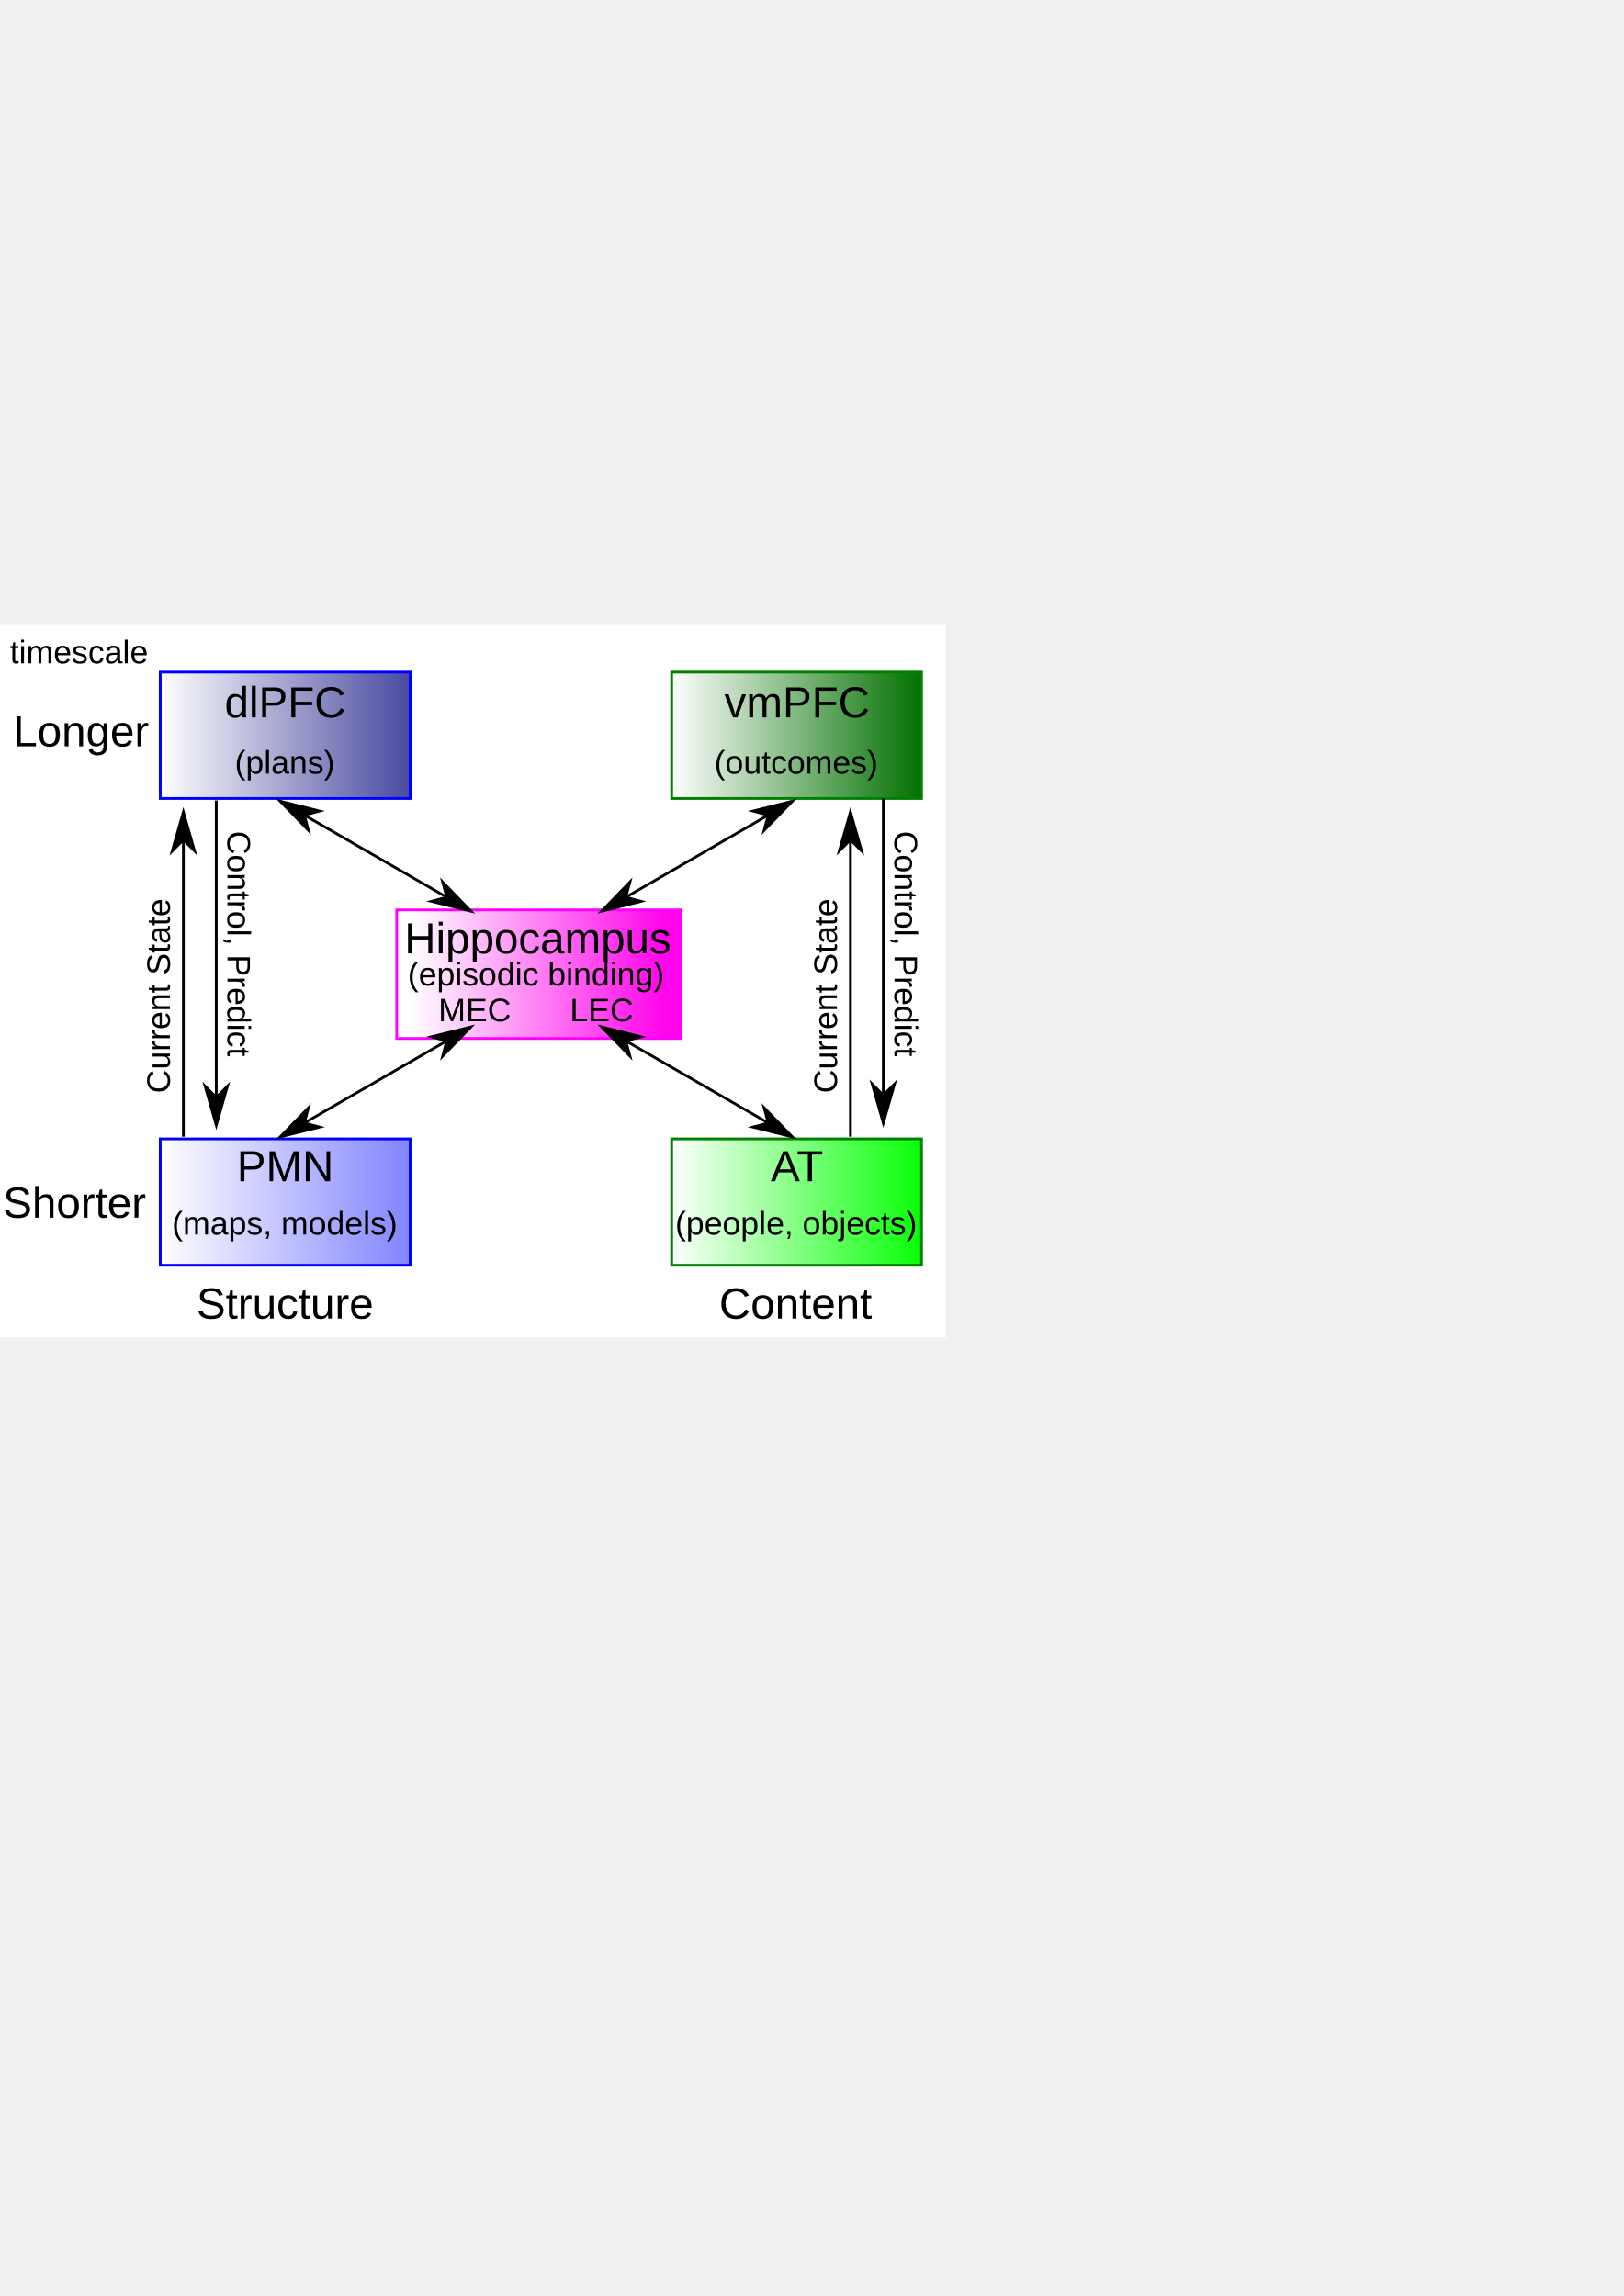
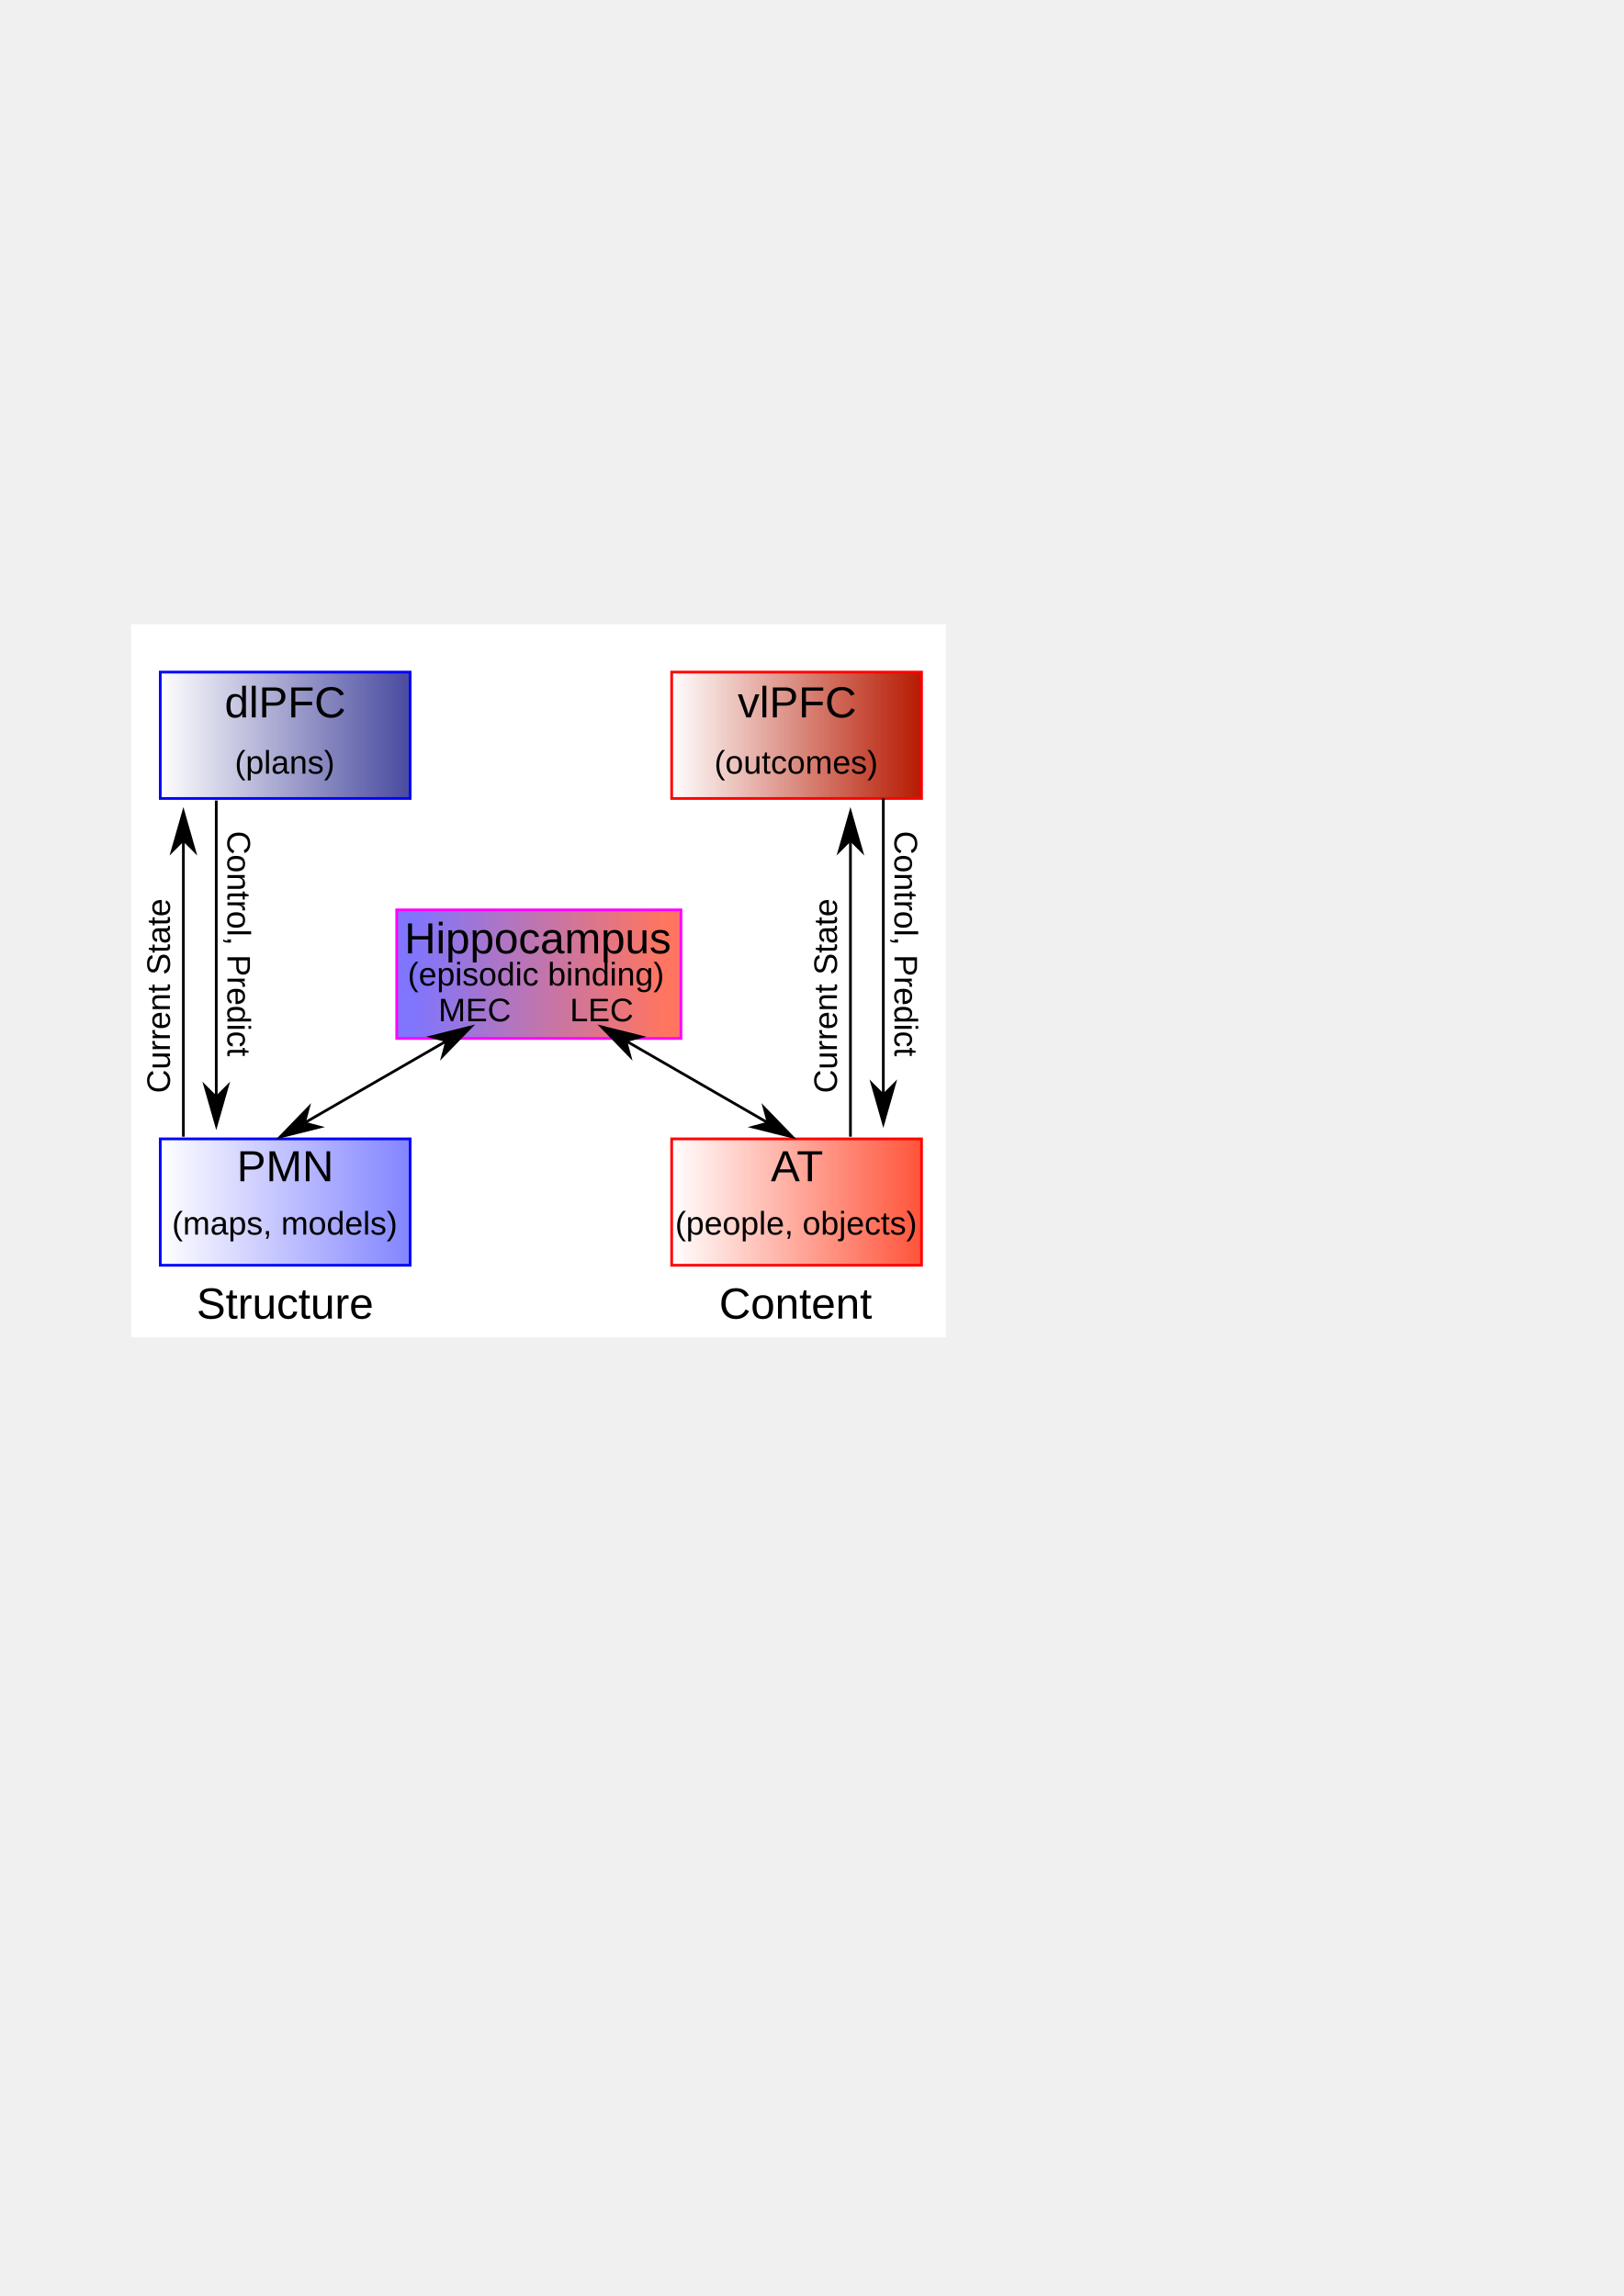
<svg xmlns="http://www.w3.org/2000/svg" xmlns:xlink="http://www.w3.org/1999/xlink" width="210mm" height="297mm" viewBox="0 0 210 297" version="1.1" id="svg8">
  <defs id="defs2">
+     <marker orient="auto" refY="0.0" refX="0.0" id="marker1590" style="overflow:visible;">
+       <path id="path1588" d="M 0.0,0.0 L 5.0,-5.0 L -12.5,0.0 L 5.0,5.0 L 0.0,0.0 z " style="fill-rule:evenodd;stroke:#000000;stroke-width:1pt;stroke-opacity:1;fill:#000000;fill-opacity:1" transform="scale(0.8) rotate(180) translate(12.5,0)" />
+     </marker>
+     <marker orient="auto" refY="0.0" refX="0.0" id="marker1514" style="overflow:visible">
+       <path id="path1512" d="M 0.0,0.0 L 5.0,-5.0 L -12.5,0.0 L 5.0,5.0 L 0.0,0.0 z " style="fill-rule:evenodd;stroke:#000000;stroke-width:1pt;stroke-opacity:1;fill:#000000;fill-opacity:1" transform="scale(0.8) translate(12.5,0)" />
+     </marker>
    <marker orient="auto" refY="0.0" refX="0.0" id="marker1043" style="overflow:visible">
      <path id="path1041" d="M 0.0,0.0 L 5.0,-5.0 L -12.5,0.0 L 5.0,5.0 L 0.0,0.0 z " style="fill-rule:evenodd;stroke:#000000;stroke-width:1pt;stroke-opacity:1;fill:#000000;fill-opacity:1" transform="scale(0.8) translate(12.5,0)" />
    </marker>
    <linearGradient id="linearGradient3213">
      <stop id="stop3209" offset="0" style="stop-color:#ffffff;stop-opacity:1" />
-       <stop id="stop3211" offset="1" style="stop-color:#017000;stop-opacity:1" />
+       <stop id="stop3211" offset="1" style="stop-color:#b61800;stop-opacity:1" />
    </linearGradient>
    <linearGradient id="linearGradient3202">
      <stop style="stop-color:#ffffff;stop-opacity:1" offset="0" id="stop3198" />
      <stop style="stop-color:#48499f;stop-opacity:1" offset="1" id="stop3200" />
    </linearGradient>
    <linearGradient id="linearGradient3153">
-       <stop style="stop-color:#ffffff;stop-opacity:1" offset="0" id="stop3149" />
-       <stop style="stop-color:#ff06ea;stop-opacity:1" offset="1" id="stop3151" />
+       <stop style="stop-color:#7f75ff;stop-opacity:1" offset="0" id="stop3149" />
+       <stop style="stop-color:#ff7560;stop-opacity:1" offset="1" id="stop3151" />
    </linearGradient>
    <linearGradient id="linearGradient3119-8-4">
      <stop id="stop3115" offset="0" style="stop-color:#ffffff;stop-opacity:1" />
      <stop id="stop3117" offset="1" style="stop-color:#8284ff;stop-opacity:1" />
    </linearGradient>
    <linearGradient id="linearGradient3081-0-7-2">
      <stop style="stop-color:#ffffff;stop-opacity:1" offset="0" id="stop3077" />
-       <stop style="stop-color:#08ff06;stop-opacity:1" offset="1" id="stop3079" />
+       <stop style="stop-color:#ff5339;stop-opacity:1" offset="1" id="stop3079" />
    </linearGradient>
    <marker style="overflow:visible" id="marker2965" refX="0.0" refY="0.0" orient="auto">
      <path transform="scale(0.8) translate(12.5,0)" style="fill-rule:evenodd;stroke:#000000;stroke-width:1pt;stroke-opacity:1;fill:#000000;fill-opacity:1" d="M 0.0,0.0 L 5.0,-5.0 L -12.5,0.0 L 5.0,5.0 L 0.0,0.0 z " id="path2963" />
    </marker>
    <marker style="overflow:visible" id="marker2755" refX="0.0" refY="0.0" orient="auto">
      <path transform="scale(0.8) translate(12.5,0)" style="fill-rule:evenodd;stroke:#000000;stroke-width:1pt;stroke-opacity:1;fill:#000000;fill-opacity:1" d="M 0.0,0.0 L 5.0,-5.0 L -12.5,0.0 L 5.0,5.0 L 0.0,0.0 z " id="path2753" />
    </marker>
    <marker style="overflow:visible;" id="marker2107" refX="0.0" refY="0.0" orient="auto">
      <path transform="scale(0.8) rotate(180) translate(12.5,0)" style="fill-rule:evenodd;stroke:#000000;stroke-width:1pt;stroke-opacity:1;fill:#000000;fill-opacity:1" d="M 0.0,0.0 L 5.0,-5.0 L -12.5,0.0 L 5.0,5.0 L 0.0,0.0 z " id="path2105" />
    </marker>
    <marker style="overflow:visible" id="marker2043" refX="0.0" refY="0.0" orient="auto">
      <path transform="scale(0.8) translate(12.5,0)" style="fill-rule:evenodd;stroke:#000000;stroke-width:1pt;stroke-opacity:1;fill:#000000;fill-opacity:1" d="M 0.0,0.0 L 5.0,-5.0 L -12.5,0.0 L 5.0,5.0 L 0.0,0.0 z " id="path2041" />
    </marker>
    <marker orient="auto" refY="0.0" refX="0.0" id="marker1889" style="overflow:visible">
      <path id="path1887" d="M 0.0,0.0 L 5.0,-5.0 L -12.5,0.0 L 5.0,5.0 L 0.0,0.0 z " style="fill-rule:evenodd;stroke:#000000;stroke-width:1pt;stroke-opacity:1;fill:#000000;fill-opacity:1" transform="scale(0.8) translate(12.5,0)" />
-     </marker>
-     <marker style="overflow:visible;" id="marker1667" refX="0.0" refY="0.0" orient="auto">
-       <path transform="scale(0.8) rotate(180) translate(12.5,0)" style="fill-rule:evenodd;stroke:#000000;stroke-width:1pt;stroke-opacity:1;fill:#000000;fill-opacity:1" d="M 0.0,0.0 L 5.0,-5.0 L -12.5,0.0 L 5.0,5.0 L 0.0,0.0 z " id="path1665" />
-     </marker>
-     <marker style="overflow:visible" id="marker1627" refX="0.0" refY="0.0" orient="auto">
-       <path transform="scale(0.8) translate(12.5,0)" style="fill-rule:evenodd;stroke:#000000;stroke-width:1pt;stroke-opacity:1;fill:#000000;fill-opacity:1" d="M 0.0,0.0 L 5.0,-5.0 L -12.5,0.0 L 5.0,5.0 L 0.0,0.0 z " id="path1625" />
    </marker>
    <marker style="overflow:visible;" id="marker1301" refX="0.0" refY="0.0" orient="auto">
      <path transform="scale(0.8) rotate(180) translate(12.5,0)" style="fill-rule:evenodd;stroke:#000000;stroke-width:1pt;stroke-opacity:1;fill:#000000;fill-opacity:1" d="M 0.0,0.0 L 5.0,-5.0 L -12.5,0.0 L 5.0,5.0 L 0.0,0.0 z " id="path1299" />
    </marker>
    <marker style="overflow:visible" id="marker1273" refX="0.0" refY="0.0" orient="auto">
      <path transform="scale(0.8) translate(12.5,0)" style="fill-rule:evenodd;stroke:#000000;stroke-width:1pt;stroke-opacity:1;fill:#000000;fill-opacity:1" d="M 0.0,0.0 L 5.0,-5.0 L -12.5,0.0 L 5.0,5.0 L 0.0,0.0 z " id="path1271" />
    </marker>
    <marker orient="auto" refY="0.0" refX="0.0" id="Arrow1Lend" style="overflow:visible;">
      <path id="path910" d="M 0.0,0.0 L 5.0,-5.0 L -12.5,0.0 L 5.0,5.0 L 0.0,0.0 z " style="fill-rule:evenodd;stroke:#000000;stroke-width:1pt;stroke-opacity:1;fill:#000000;fill-opacity:1" transform="scale(0.8) rotate(180) translate(12.5,0)" />
    </marker>
    <marker orient="auto" refY="0.0" refX="0.0" id="Arrow1Lstart" style="overflow:visible">
      <path id="path907" d="M 0.0,0.0 L 5.0,-5.0 L -12.5,0.0 L 5.0,5.0 L 0.0,0.0 z " style="fill-rule:evenodd;stroke:#000000;stroke-width:1pt;stroke-opacity:1;fill:#000000;fill-opacity:1" transform="scale(0.8) translate(12.5,0)" />
    </marker>
    <linearGradient xlink:href="#linearGradient3213" id="linearGradient3093" x1="86.097" y1="96.72" x2="118.766" y2="96.72" gradientUnits="userSpaceOnUse" gradientTransform="translate(0.5958953,-1.606399)" />
    <linearGradient xlink:href="#linearGradient3081-0-7-2" id="linearGradient3095" x1="86.097" y1="155.495" x2="118.766" y2="155.495" gradientUnits="userSpaceOnUse" gradientTransform="translate(0.5958984)" />
    <linearGradient xlink:href="#linearGradient3202" id="linearGradient3103" x1="20.423" y1="96.72" x2="53.093" y2="96.72" gradientUnits="userSpaceOnUse" gradientTransform="translate(0.1287465,-1.606399)" />
    <linearGradient xlink:href="#linearGradient3119-8-4" id="linearGradient3127" x1="20.423" y1="155.495" x2="53.093" y2="155.495" gradientUnits="userSpaceOnUse" gradientTransform="translate(0.1287465)" />
    <linearGradient xlink:href="#linearGradient3153" id="linearGradient3142" gradientUnits="userSpaceOnUse" x1="53.118" y1="125.871" x2="85.788" y2="125.871" />
  </defs>
  <g id="layer1">
-     <rect style="opacity:1;fill:#ffffff;fill-opacity:1;fill-rule:nonzero;stroke:#ffffff;stroke-width:0.351;stroke-linecap:butt;stroke-linejoin:miter;stroke-miterlimit:4;stroke-dasharray:none;stroke-dashoffset:0;stroke-opacity:1" id="rect1303" width="123.126" height="91.922" x="-0.945" y="80.913" />
+     <rect style="opacity:1;fill:#ffffff;fill-opacity:1;fill-rule:nonzero;stroke:#ffffff;stroke-width:0.324;stroke-linecap:butt;stroke-linejoin:miter;stroke-miterlimit:4;stroke-dasharray:none;stroke-dashoffset:0;stroke-opacity:1" id="rect1303" width="105.047" height="91.922" x="17.134" y="80.913" />
    <text xml:space="preserve" style="color:#000000;font-style:normal;font-variant:normal;font-weight:normal;font-stretch:normal;font-size:5.644px;line-height:100%;font-family:Arial;-inkscape-font-specification:Arial;text-indent:0;text-align:start;text-decoration:none;text-decoration-line:none;letter-spacing:0px;word-spacing:0px;text-transform:none;writing-mode:lr-tb;direction:ltr;text-anchor:start;display:inline;overflow:visible;visibility:visible;fill:#000000;fill-opacity:1;fill-rule:nonzero;stroke:none;stroke-width:0.265px;stroke-linecap:butt;stroke-linejoin:miter;stroke-opacity:1;marker:none;enable-background:accumulate" x="25.419" y="170.567" id="text817">
      <tspan id="tspan815" x="25.419" y="170.567" style="stroke-width:0.265px">Structure</tspan>
    </text>
    <text xml:space="preserve" style="color:#000000;font-style:normal;font-variant:normal;font-weight:normal;font-stretch:normal;font-size:5.644px;line-height:100%;font-family:Arial;-inkscape-font-specification:Arial;text-indent:0;text-align:start;text-decoration:none;text-decoration-line:none;letter-spacing:0px;word-spacing:0px;text-transform:none;writing-mode:lr-tb;direction:ltr;text-anchor:start;display:inline;overflow:visible;visibility:visible;fill:#000000;fill-opacity:1;fill-rule:nonzero;stroke:none;stroke-width:0.265px;stroke-linecap:butt;stroke-linejoin:miter;stroke-opacity:1;marker:none;enable-background:accumulate" x="93.017" y="170.567" id="text821">
      <tspan id="tspan819" x="93.017" y="170.567" style="stroke-width:0.265px">Content</tspan>
    </text>
    <rect style="opacity:1;fill:url(#linearGradient3127);fill-opacity:1;fill-rule:nonzero;stroke:#0000ff;stroke-width:0.353;stroke-linecap:butt;stroke-linejoin:miter;stroke-miterlimit:4;stroke-dasharray:none;stroke-dashoffset:0;stroke-opacity:1" id="rect823" width="32.317" height="16.347" x="20.728" y="147.321" />
    <text xml:space="preserve" style="color:#000000;font-style:normal;font-variant:normal;font-weight:normal;font-stretch:normal;font-size:5.644px;line-height:100%;font-family:Arial;-inkscape-font-specification:Arial;text-indent:0;text-align:start;text-decoration:none;text-decoration-line:none;letter-spacing:0px;word-spacing:0px;text-transform:none;writing-mode:lr-tb;direction:ltr;text-anchor:start;display:inline;overflow:visible;visibility:visible;fill:#000000;fill-opacity:1;fill-rule:nonzero;stroke:none;stroke-width:0.265px;stroke-linecap:butt;stroke-linejoin:miter;stroke-opacity:1;marker:none;enable-background:accumulate" x="30.624" y="152.802" id="text827">
      <tspan id="tspan825" x="30.624" y="152.802" style="stroke-width:0.265px">PMN</tspan>
    </text>
    <rect y="117.698" x="51.31" height="16.631" width="36.758" id="rect829" style="opacity:1;fill:url(#linearGradient3142);fill-opacity:1;fill-rule:nonzero;stroke:#ff00ff;stroke-width:0.353;stroke-linecap:butt;stroke-linejoin:miter;stroke-miterlimit:4;stroke-dasharray:none;stroke-dashoffset:0;stroke-opacity:1" />
    <rect style="opacity:1;fill:url(#linearGradient3103);fill-opacity:1;fill-rule:nonzero;stroke:#0000ff;stroke-width:0.353;stroke-linecap:butt;stroke-linejoin:miter;stroke-miterlimit:4;stroke-dasharray:none;stroke-dashoffset:0;stroke-opacity:1" id="rect831" width="32.317" height="16.347" x="20.728" y="86.94" />
-     <rect y="147.321" x="86.869" height="16.347" width="32.317" id="rect833" style="opacity:1;fill:url(#linearGradient3095);fill-opacity:1;fill-rule:nonzero;stroke:#008000;stroke-width:0.353;stroke-linecap:butt;stroke-linejoin:miter;stroke-miterlimit:4;stroke-dasharray:none;stroke-dashoffset:0;stroke-opacity:1" />
+     <rect y="147.321" x="86.869" height="16.347" width="32.317" id="rect833" style="opacity:1;fill:url(#linearGradient3095);fill-opacity:1;fill-rule:nonzero;stroke:#ff0000;stroke-width:0.353;stroke-linecap:butt;stroke-linejoin:miter;stroke-miterlimit:4;stroke-dasharray:none;stroke-dashoffset:0;stroke-opacity:1" />
    <text xml:space="preserve" style="color:#000000;font-style:normal;font-variant:normal;font-weight:normal;font-stretch:normal;font-size:5.644px;line-height:100%;font-family:Arial;-inkscape-font-specification:Arial;text-indent:0;text-align:start;text-decoration:none;text-decoration-line:none;letter-spacing:0px;word-spacing:0px;text-transform:none;writing-mode:lr-tb;direction:ltr;text-anchor:start;display:inline;overflow:visible;visibility:visible;fill:#000000;fill-opacity:1;fill-rule:nonzero;stroke:none;stroke-width:0.265px;stroke-linecap:butt;stroke-linejoin:miter;stroke-opacity:1;marker:none;enable-background:accumulate" x="99.688" y="152.802" id="text837">
      <tspan id="tspan835" x="99.688" y="152.802" style="stroke-width:0.265px">AT</tspan>
    </text>
    <text xml:space="preserve" style="color:#000000;font-style:normal;font-variant:normal;font-weight:normal;font-stretch:normal;font-size:5.644px;line-height:100%;font-family:Arial;-inkscape-font-specification:Arial;text-indent:0;text-align:start;text-decoration:none;text-decoration-line:none;letter-spacing:0px;word-spacing:0px;text-transform:none;writing-mode:lr-tb;direction:ltr;text-anchor:start;display:inline;overflow:visible;visibility:visible;fill:#000000;fill-opacity:1;fill-rule:nonzero;stroke:none;stroke-width:0.265px;stroke-linecap:butt;stroke-linejoin:miter;stroke-opacity:1;marker:none;enable-background:accumulate" x="52.303" y="123.32" id="text841">
      <tspan id="tspan839" x="52.303" y="123.32" style="stroke-width:0.265px">Hippocampus</tspan>
    </text>
    <text xml:space="preserve" style="color:#000000;font-style:normal;font-variant:normal;font-weight:normal;font-stretch:normal;font-size:5.644px;line-height:100%;font-family:Arial;-inkscape-font-specification:Arial;text-indent:0;text-align:start;text-decoration:none;text-decoration-line:none;letter-spacing:0px;word-spacing:0px;text-transform:none;writing-mode:lr-tb;direction:ltr;text-anchor:start;display:inline;overflow:visible;visibility:visible;fill:#000000;fill-opacity:1;fill-rule:nonzero;stroke:none;stroke-width:0.265px;stroke-linecap:butt;stroke-linejoin:miter;stroke-opacity:1;marker:none;enable-background:accumulate" x="56.696" y="132.108" id="text845">
      <tspan id="tspan843" x="56.696" y="132.108" style="font-size:4.233px;stroke-width:0.265px">MEC</tspan>
    </text>
    <text xml:space="preserve" style="color:#000000;font-style:normal;font-variant:normal;font-weight:normal;font-stretch:normal;font-size:5.644px;line-height:100%;font-family:Arial;-inkscape-font-specification:Arial;text-indent:0;text-align:start;text-decoration:none;text-decoration-line:none;letter-spacing:0px;word-spacing:0px;text-transform:none;writing-mode:lr-tb;direction:ltr;text-anchor:start;display:inline;overflow:visible;visibility:visible;fill:#000000;fill-opacity:1;fill-rule:nonzero;stroke:none;stroke-width:0.265px;stroke-linecap:butt;stroke-linejoin:miter;stroke-opacity:1;marker:none;enable-background:accumulate" x="73.705" y="132.108" id="text849">
      <tspan id="tspan847" x="73.705" y="132.108" style="font-size:4.233px;stroke-width:0.265px">LEC</tspan>
    </text>
-     <rect style="opacity:1;fill:url(#linearGradient3093);fill-opacity:1;fill-rule:nonzero;stroke:#008000;stroke-width:0.353;stroke-linecap:butt;stroke-linejoin:miter;stroke-miterlimit:4;stroke-dasharray:none;stroke-dashoffset:0;stroke-opacity:1" id="rect851" width="32.317" height="16.347" x="86.869" y="86.94" />
+     <rect style="opacity:1;fill:url(#linearGradient3093);fill-opacity:1;fill-rule:nonzero;stroke:#ff0000;stroke-width:0.353;stroke-linecap:butt;stroke-linejoin:miter;stroke-miterlimit:4;stroke-dasharray:none;stroke-dashoffset:0;stroke-opacity:1" id="rect851" width="32.317" height="16.347" x="86.869" y="86.94" />
    <text xml:space="preserve" style="color:#000000;font-style:normal;font-variant:normal;font-weight:normal;font-stretch:normal;font-size:5.644px;line-height:100%;font-family:Arial;-inkscape-font-specification:Arial;text-indent:0;text-align:start;text-decoration:none;text-decoration-line:none;letter-spacing:0px;word-spacing:0px;text-transform:none;writing-mode:lr-tb;direction:ltr;text-anchor:start;display:inline;overflow:visible;visibility:visible;fill:#000000;fill-opacity:1;fill-rule:nonzero;stroke:none;stroke-width:0.265px;stroke-linecap:butt;stroke-linejoin:miter;stroke-opacity:1;marker:none;enable-background:accumulate" x="29.054" y="92.798" id="text855">
      <tspan id="tspan853" x="29.054" y="92.798" style="stroke-width:0.265px">dlPFC</tspan>
    </text>
-     <text xml:space="preserve" style="color:#000000;font-style:normal;font-variant:normal;font-weight:normal;font-stretch:normal;font-size:5.644px;line-height:100%;font-family:Arial;-inkscape-font-specification:Arial;text-indent:0;text-align:start;text-decoration:none;text-decoration-line:none;letter-spacing:0px;word-spacing:0px;text-transform:none;writing-mode:lr-tb;direction:ltr;text-anchor:start;display:inline;overflow:visible;visibility:visible;fill:#000000;fill-opacity:1;fill-rule:nonzero;stroke:none;stroke-width:0.265px;stroke-linecap:butt;stroke-linejoin:miter;stroke-opacity:1;marker:none;enable-background:accumulate" x="93.69" y="92.798" id="text859">
-       <tspan id="tspan857" x="93.69" y="92.798" style="stroke-width:0.265px">vmPFC</tspan>
-     </text>
-     <text xml:space="preserve" style="color:#000000;font-style:normal;font-variant:normal;font-weight:normal;font-stretch:normal;font-size:5.644px;line-height:100%;font-family:Arial;-inkscape-font-specification:Arial;text-indent:0;text-align:start;text-decoration:none;text-decoration-line:none;letter-spacing:0px;word-spacing:0px;text-transform:none;writing-mode:lr-tb;direction:ltr;text-anchor:start;display:inline;overflow:visible;visibility:visible;fill:#000000;fill-opacity:1;fill-rule:nonzero;stroke:none;stroke-width:0.265px;stroke-linecap:butt;stroke-linejoin:miter;stroke-opacity:1;marker:none;enable-background:accumulate" x="1.701" y="96.54" id="text863">
-       <tspan x="1.701" y="96.54" style="stroke-width:0.265px" id="tspan877">Longer</tspan>
-     </text>
-     <text xml:space="preserve" style="color:#000000;font-style:normal;font-variant:normal;font-weight:normal;font-stretch:normal;font-size:5.644px;line-height:100%;font-family:Arial;-inkscape-font-specification:Arial;text-indent:0;text-align:start;text-decoration:none;text-decoration-line:none;letter-spacing:0px;word-spacing:0px;text-transform:none;writing-mode:lr-tb;direction:ltr;text-anchor:start;display:inline;overflow:visible;visibility:visible;fill:#000000;fill-opacity:1;fill-rule:nonzero;stroke:none;stroke-width:0.265px;stroke-linecap:butt;stroke-linejoin:miter;stroke-opacity:1;marker:none;enable-background:accumulate" x="0.386" y="157.515" id="text871">
-       <tspan id="tspan869" x="0.386" y="157.515" style="stroke-width:0.265px">Shorter</tspan>
+     <text xml:space="preserve" style="color:#000000;font-style:normal;font-variant:normal;font-weight:normal;font-stretch:normal;font-size:5.644px;line-height:100%;font-family:Arial;-inkscape-font-specification:Arial;text-indent:0;text-align:start;text-decoration:none;text-decoration-line:none;letter-spacing:0px;word-spacing:0px;text-transform:none;writing-mode:lr-tb;direction:ltr;text-anchor:start;display:inline;overflow:visible;visibility:visible;fill:#000000;fill-opacity:1;fill-rule:nonzero;stroke:none;stroke-width:0.265px;stroke-linecap:butt;stroke-linejoin:miter;stroke-opacity:1;marker:none;enable-background:accumulate" x="95.415" y="92.798" id="text859">
+       <tspan id="tspan857" x="95.415" y="92.798" style="stroke-width:0.265px">vlPFC</tspan>
    </text>
    <text xml:space="preserve" style="color:#000000;font-style:normal;font-variant:normal;font-weight:normal;font-stretch:normal;font-size:4.233px;line-height:100%;font-family:Arial;-inkscape-font-specification:Arial;text-indent:0;text-align:start;text-decoration:none;text-decoration-line:none;letter-spacing:0px;word-spacing:0px;text-transform:none;writing-mode:lr-tb;direction:ltr;text-anchor:start;display:inline;overflow:visible;visibility:visible;fill:#000000;fill-opacity:1;fill-rule:nonzero;stroke:none;stroke-width:0.265px;stroke-linecap:butt;stroke-linejoin:miter;stroke-opacity:1;marker:none;enable-background:accumulate" x="92.382" y="100.074" id="text883">
      <tspan id="tspan881" x="92.382" y="100.074" style="stroke-width:0.265px">(outcomes)</tspan>
    </text>
    <text xml:space="preserve" style="color:#000000;font-style:normal;font-variant:normal;font-weight:normal;font-stretch:normal;font-size:4.233px;line-height:100%;font-family:Arial;-inkscape-font-specification:Arial;text-indent:0;text-align:start;text-decoration:none;text-decoration-line:none;letter-spacing:0px;word-spacing:0px;text-transform:none;writing-mode:lr-tb;direction:ltr;text-anchor:start;display:inline;overflow:visible;visibility:visible;fill:#000000;fill-opacity:1;fill-rule:nonzero;stroke:none;stroke-width:0.265px;stroke-linecap:butt;stroke-linejoin:miter;stroke-opacity:1;marker:none;enable-background:accumulate" x="30.359" y="100.074" id="text887">
      <tspan id="tspan885" x="30.359" y="100.074" style="stroke-width:0.265px">(plans)</tspan>
    </text>
    <text xml:space="preserve" style="color:#000000;font-style:normal;font-variant:normal;font-weight:normal;font-stretch:normal;font-size:4.233px;line-height:100%;font-family:Arial;-inkscape-font-specification:Arial;text-indent:0;text-align:start;text-decoration:none;text-decoration-line:none;letter-spacing:0px;word-spacing:0px;text-transform:none;writing-mode:lr-tb;direction:ltr;text-anchor:start;display:inline;overflow:visible;visibility:visible;fill:#000000;fill-opacity:1;fill-rule:nonzero;stroke:none;stroke-width:0.265px;stroke-linecap:butt;stroke-linejoin:miter;stroke-opacity:1;marker:none;enable-background:accumulate" x="22.24" y="159.7" id="text891">
      <tspan id="tspan889" x="22.24" y="159.7" style="stroke-width:0.265px">(maps, models)</tspan>
    </text>
    <text xml:space="preserve" style="color:#000000;font-style:normal;font-variant:normal;font-weight:normal;font-stretch:normal;font-size:4.233px;line-height:100%;font-family:Arial;-inkscape-font-specification:Arial;text-indent:0;text-align:start;text-decoration:none;text-decoration-line:none;letter-spacing:0px;word-spacing:0px;text-transform:none;writing-mode:lr-tb;direction:ltr;text-anchor:start;display:inline;overflow:visible;visibility:visible;fill:#000000;fill-opacity:1;fill-rule:nonzero;stroke:none;stroke-width:0.265px;stroke-linecap:butt;stroke-linejoin:miter;stroke-opacity:1;marker:none;enable-background:accumulate" x="87.318" y="159.7" id="text895">
      <tspan id="tspan893" x="87.318" y="159.7" style="stroke-width:0.265px">(people, objects)</tspan>
    </text>
-     <text xml:space="preserve" style="color:#000000;font-style:normal;font-variant:normal;font-weight:normal;font-stretch:normal;font-size:4.233px;line-height:100%;font-family:Arial;-inkscape-font-specification:Arial;text-indent:0;text-align:start;text-decoration:none;text-decoration-line:none;letter-spacing:0px;word-spacing:0px;text-transform:none;writing-mode:lr-tb;direction:ltr;text-anchor:start;display:inline;overflow:visible;visibility:visible;fill:#000000;fill-opacity:1;fill-rule:nonzero;stroke:none;stroke-width:0.265px;stroke-linecap:butt;stroke-linejoin:miter;stroke-opacity:1;marker:none;enable-background:accumulate" x="1.275" y="85.806" id="text899">
-       <tspan id="tspan897" x="1.275" y="85.806" style="stroke-width:0.265px">timescale</tspan>
-     </text>
    <text xml:space="preserve" style="color:#000000;font-style:normal;font-variant:normal;font-weight:normal;font-stretch:normal;font-size:4.233px;line-height:100%;font-family:Arial;-inkscape-font-specification:Arial;text-indent:0;text-align:start;text-decoration:none;text-decoration-line:none;letter-spacing:0px;word-spacing:0px;text-transform:none;writing-mode:lr-tb;direction:ltr;text-anchor:start;display:inline;overflow:visible;visibility:visible;fill:#000000;fill-opacity:1;fill-rule:nonzero;stroke:none;stroke-width:0.265px;stroke-linecap:butt;stroke-linejoin:miter;stroke-opacity:1;marker:none;enable-background:accumulate" x="52.728" y="127.478" id="text903">
      <tspan id="tspan901" x="52.728" y="127.478" style="stroke-width:0.265px">(episodic binding)</tspan>
    </text>
    <path style="opacity:1;fill:none;fill-opacity:1;fill-rule:nonzero;stroke:#000000;stroke-width:0.353;stroke-linecap:butt;stroke-linejoin:miter;stroke-miterlimit:4;stroke-dasharray:none;stroke-dashoffset:0;stroke-opacity:1;marker-start:url(#Arrow1Lstart);marker-end:url(#Arrow1Lend)" d="m 36.286,147.038 24.568,-14.174" id="path905" />
    <path id="path1269" d="M 102.432,147.038 77.863,132.864" style="opacity:1;fill:none;fill-opacity:1;fill-rule:nonzero;stroke:#000000;stroke-width:0.353;stroke-linecap:butt;stroke-linejoin:miter;stroke-miterlimit:4;stroke-dasharray:none;stroke-dashoffset:0;stroke-opacity:1;marker-start:url(#marker1273);marker-end:url(#marker1301)" />
-     <path id="path1621" d="m 36.286,103.665 24.568,14.174" style="opacity:1;fill:none;fill-opacity:1;fill-rule:nonzero;stroke:#000000;stroke-width:0.353;stroke-linecap:butt;stroke-linejoin:miter;stroke-miterlimit:4;stroke-dasharray:none;stroke-dashoffset:0;stroke-opacity:1;marker-start:url(#marker1627);marker-end:url(#marker1667)" />
-     <path style="opacity:1;fill:none;fill-opacity:1;fill-rule:nonzero;stroke:#000000;stroke-width:0.353;stroke-linecap:butt;stroke-linejoin:miter;stroke-miterlimit:4;stroke-dasharray:none;stroke-dashoffset:0;stroke-opacity:1;marker-start:url(#marker1273);marker-end:url(#marker1301)" d="m 102.432,103.665 -24.568,14.174" id="path1623" />
    <path style="opacity:1;fill:none;fill-opacity:1;fill-rule:nonzero;stroke:#000000;stroke-width:0.353;stroke-linecap:butt;stroke-linejoin:miter;stroke-miterlimit:4;stroke-dasharray:none;stroke-dashoffset:0;stroke-opacity:1;marker-start:url(#marker1889)" d="m 23.718,105.083 v 41.955" id="path1879" />
    <path id="path2751" d="M 27.97,145.503 V 103.547" style="opacity:1;fill:none;fill-opacity:1;fill-rule:nonzero;stroke:#000000;stroke-width:0.353;stroke-linecap:butt;stroke-linejoin:miter;stroke-miterlimit:4;stroke-dasharray:none;stroke-dashoffset:0;stroke-opacity:1;marker-start:url(#marker1043)" />
    <text xml:space="preserve" style="color:#000000;font-style:normal;font-variant:normal;font-weight:normal;font-stretch:normal;font-size:4.233px;line-height:100%;font-family:Arial;-inkscape-font-specification:Arial;text-indent:0;text-align:start;text-decoration:none;text-decoration-line:none;letter-spacing:0px;word-spacing:0px;text-transform:none;writing-mode:lr-tb;direction:ltr;text-anchor:start;display:inline;overflow:visible;visibility:visible;fill:#000000;fill-opacity:1;fill-rule:nonzero;stroke:none;stroke-width:0.265px;stroke-linecap:butt;stroke-linejoin:miter;stroke-opacity:1;marker:none;enable-background:accumulate" x="-141.411" y="21.971" id="text2945" transform="rotate(-90)">
      <tspan id="tspan2943" x="-141.411" y="21.971" style="stroke-width:0.265px">Current State</tspan>
    </text>
    <text xml:space="preserve" style="color:#000000;font-style:normal;font-variant:normal;font-weight:normal;font-stretch:normal;font-size:4.233px;line-height:100%;font-family:Arial;-inkscape-font-specification:Arial;text-indent:0;text-align:start;text-decoration:none;text-decoration-line:none;letter-spacing:0px;word-spacing:0px;text-transform:none;writing-mode:lr-tb;direction:ltr;text-anchor:start;display:inline;overflow:visible;visibility:visible;fill:#000000;fill-opacity:1;fill-rule:nonzero;stroke:none;stroke-width:0.265px;stroke-linecap:butt;stroke-linejoin:miter;stroke-opacity:1;marker:none;enable-background:accumulate" x="107.485" y="-29.417" id="text2949" transform="rotate(90)">
      <tspan id="tspan2947" x="107.485" y="-29.417" style="stroke-width:0.265px">Control, Predict</tspan>
    </text>
    <path id="path2951" d="m 109.991,105.083 v 41.955" style="opacity:1;fill:none;fill-opacity:1;fill-rule:nonzero;stroke:#000000;stroke-width:0.353;stroke-linecap:butt;stroke-linejoin:miter;stroke-miterlimit:4;stroke-dasharray:none;stroke-dashoffset:0;stroke-opacity:1;marker-start:url(#marker2965)" />
    <path style="opacity:1;fill:none;fill-opacity:1;fill-rule:nonzero;stroke:#000000;stroke-width:0.353;stroke-linecap:butt;stroke-linejoin:miter;stroke-miterlimit:4;stroke-dasharray:none;stroke-dashoffset:0;stroke-opacity:1;marker-start:url(#marker2755)" d="M 114.243,145.219 V 103.264" id="path2953" />
    <text transform="rotate(-90)" id="text2957" y="108.244" x="-141.411" style="color:#000000;font-style:normal;font-variant:normal;font-weight:normal;font-stretch:normal;font-size:4.233px;line-height:100%;font-family:Arial;-inkscape-font-specification:Arial;text-indent:0;text-align:start;text-decoration:none;text-decoration-line:none;letter-spacing:0px;word-spacing:0px;text-transform:none;writing-mode:lr-tb;direction:ltr;text-anchor:start;display:inline;overflow:visible;visibility:visible;fill:#000000;fill-opacity:1;fill-rule:nonzero;stroke:none;stroke-width:0.265px;stroke-linecap:butt;stroke-linejoin:miter;stroke-opacity:1;marker:none;enable-background:accumulate" xml:space="preserve">
      <tspan style="stroke-width:0.265px" y="108.244" x="-141.411" id="tspan2955">Current State</tspan>
    </text>
    <text transform="rotate(90)" id="text2961" y="-115.69" x="107.485" style="color:#000000;font-style:normal;font-variant:normal;font-weight:normal;font-stretch:normal;font-size:4.233px;line-height:100%;font-family:Arial;-inkscape-font-specification:Arial;text-indent:0;text-align:start;text-decoration:none;text-decoration-line:none;letter-spacing:0px;word-spacing:0px;text-transform:none;writing-mode:lr-tb;direction:ltr;text-anchor:start;display:inline;overflow:visible;visibility:visible;fill:#000000;fill-opacity:1;fill-rule:nonzero;stroke:none;stroke-width:0.265px;stroke-linecap:butt;stroke-linejoin:miter;stroke-opacity:1;marker:none;enable-background:accumulate" xml:space="preserve">
      <tspan style="stroke-width:0.265px" y="-115.69" x="107.485" id="tspan2959">Control, Predict</tspan>
    </text>
  </g>
</svg>
